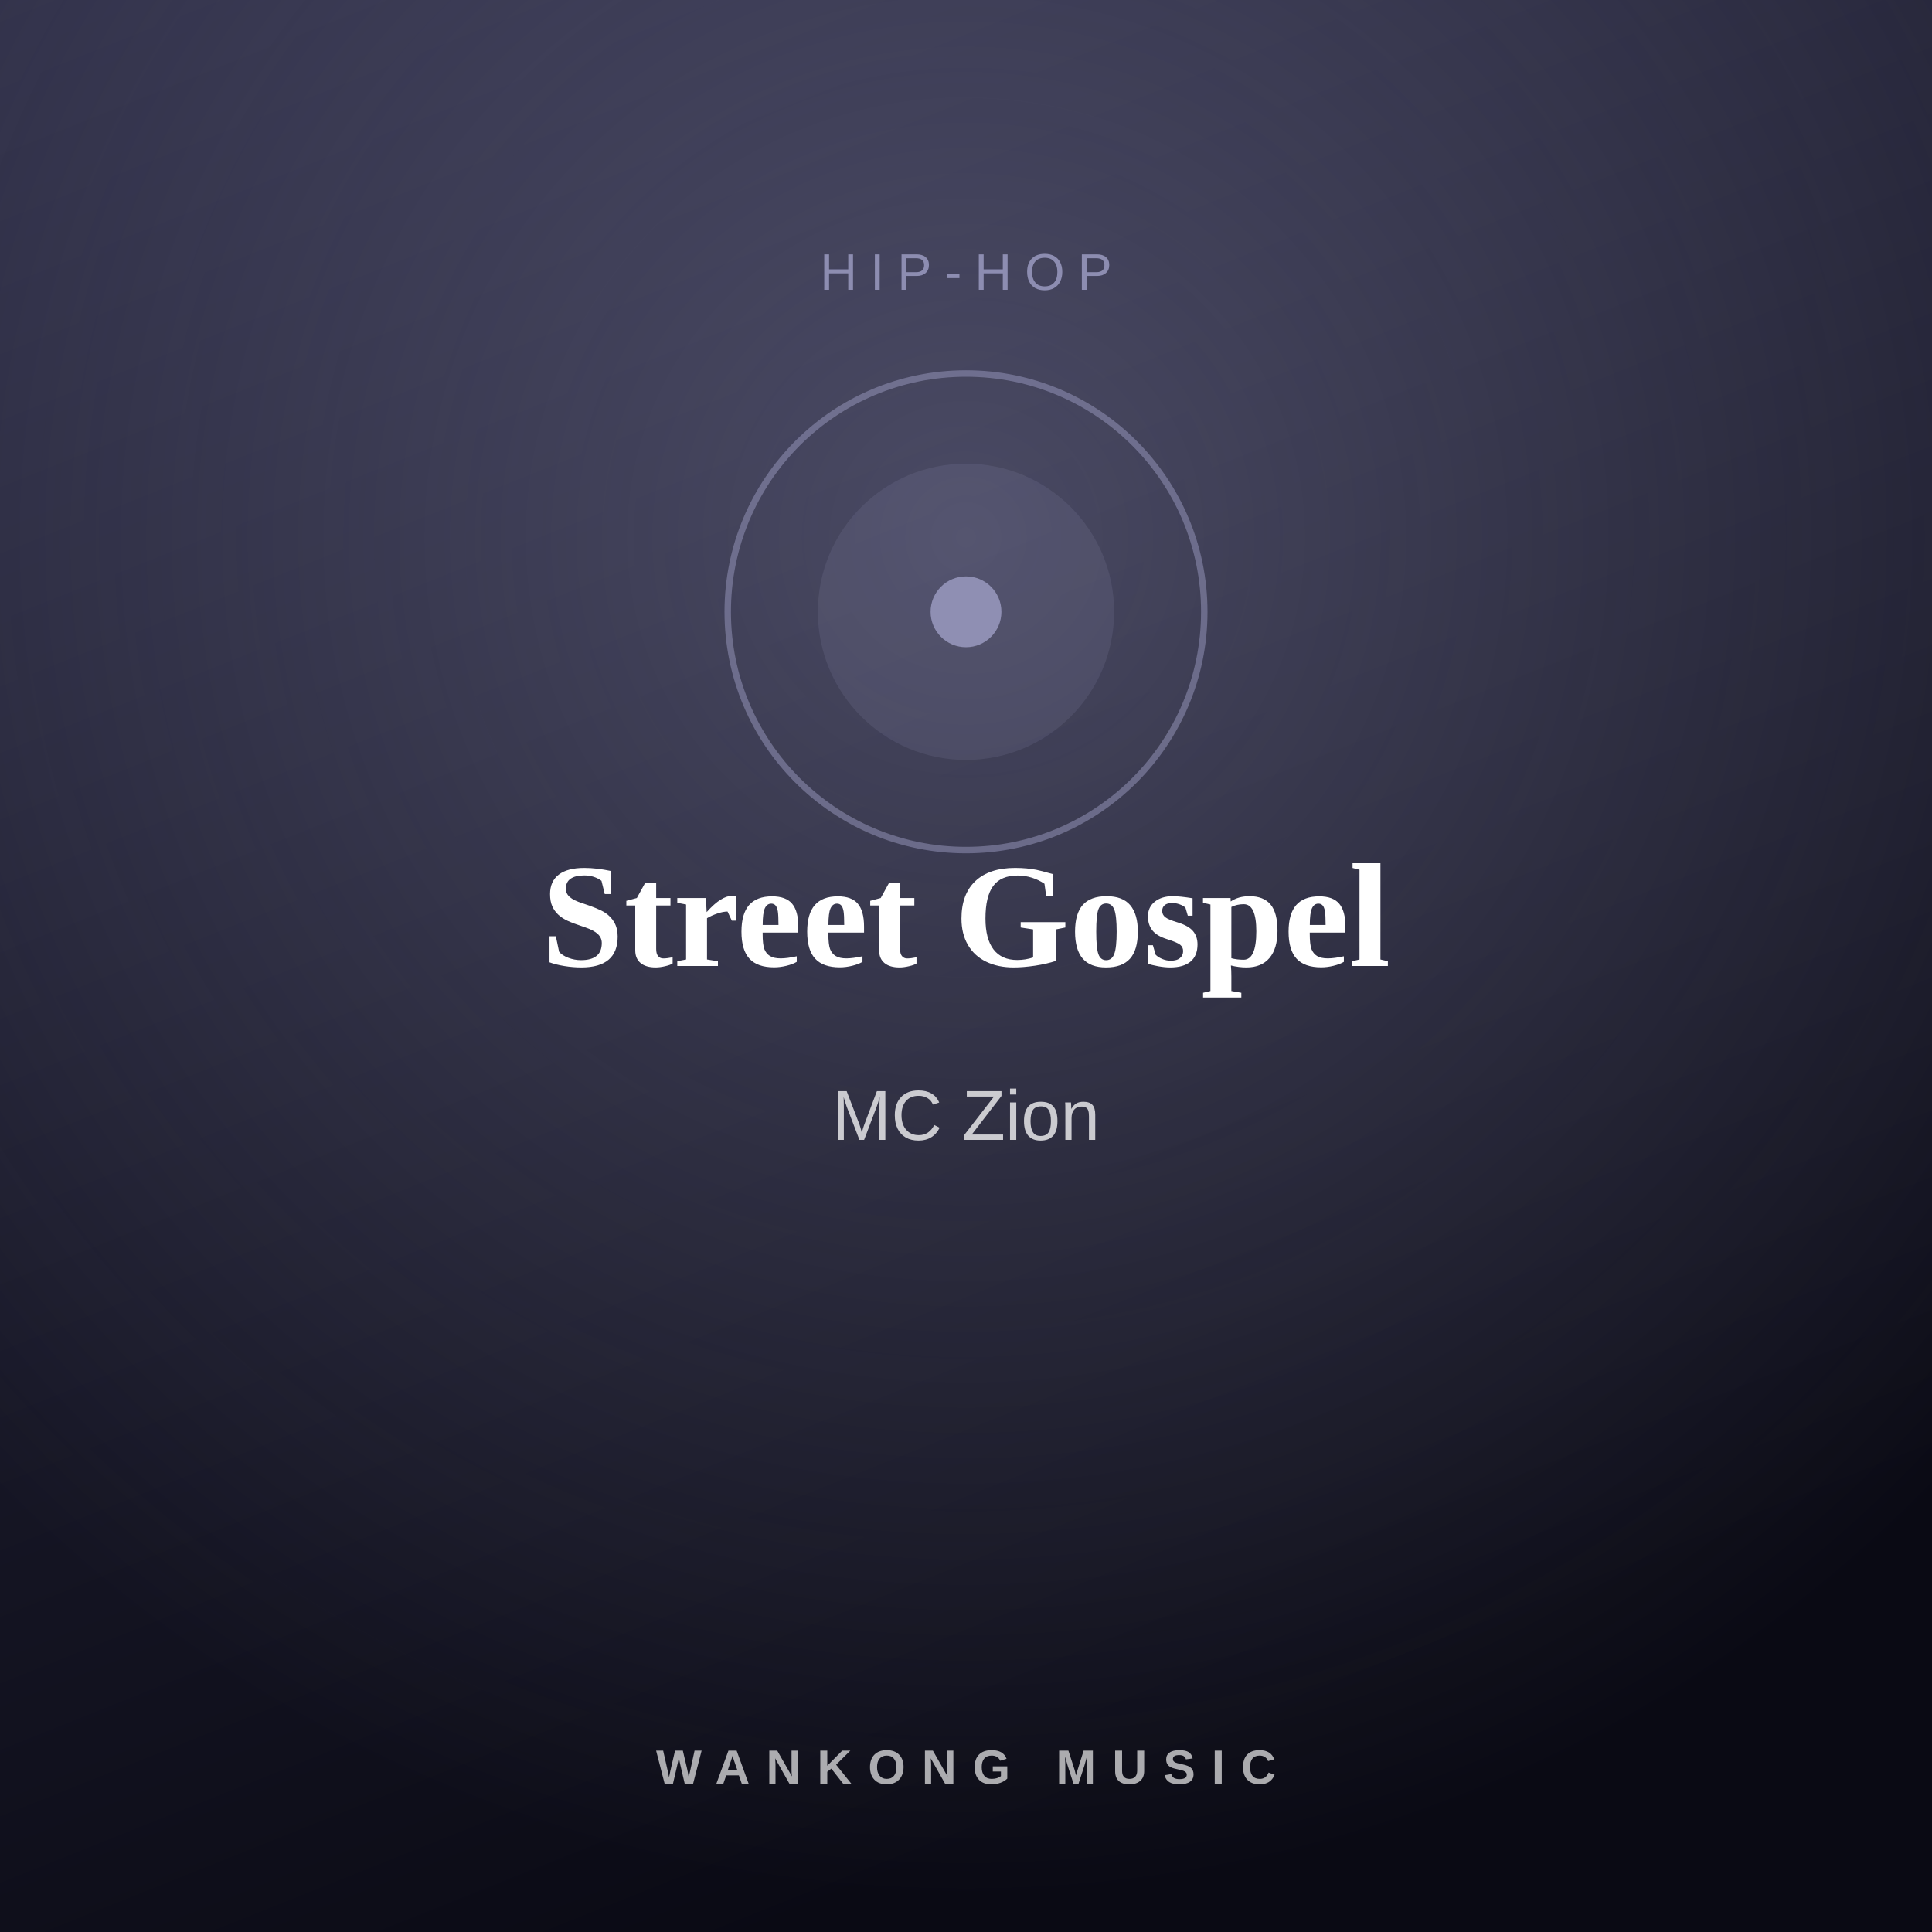
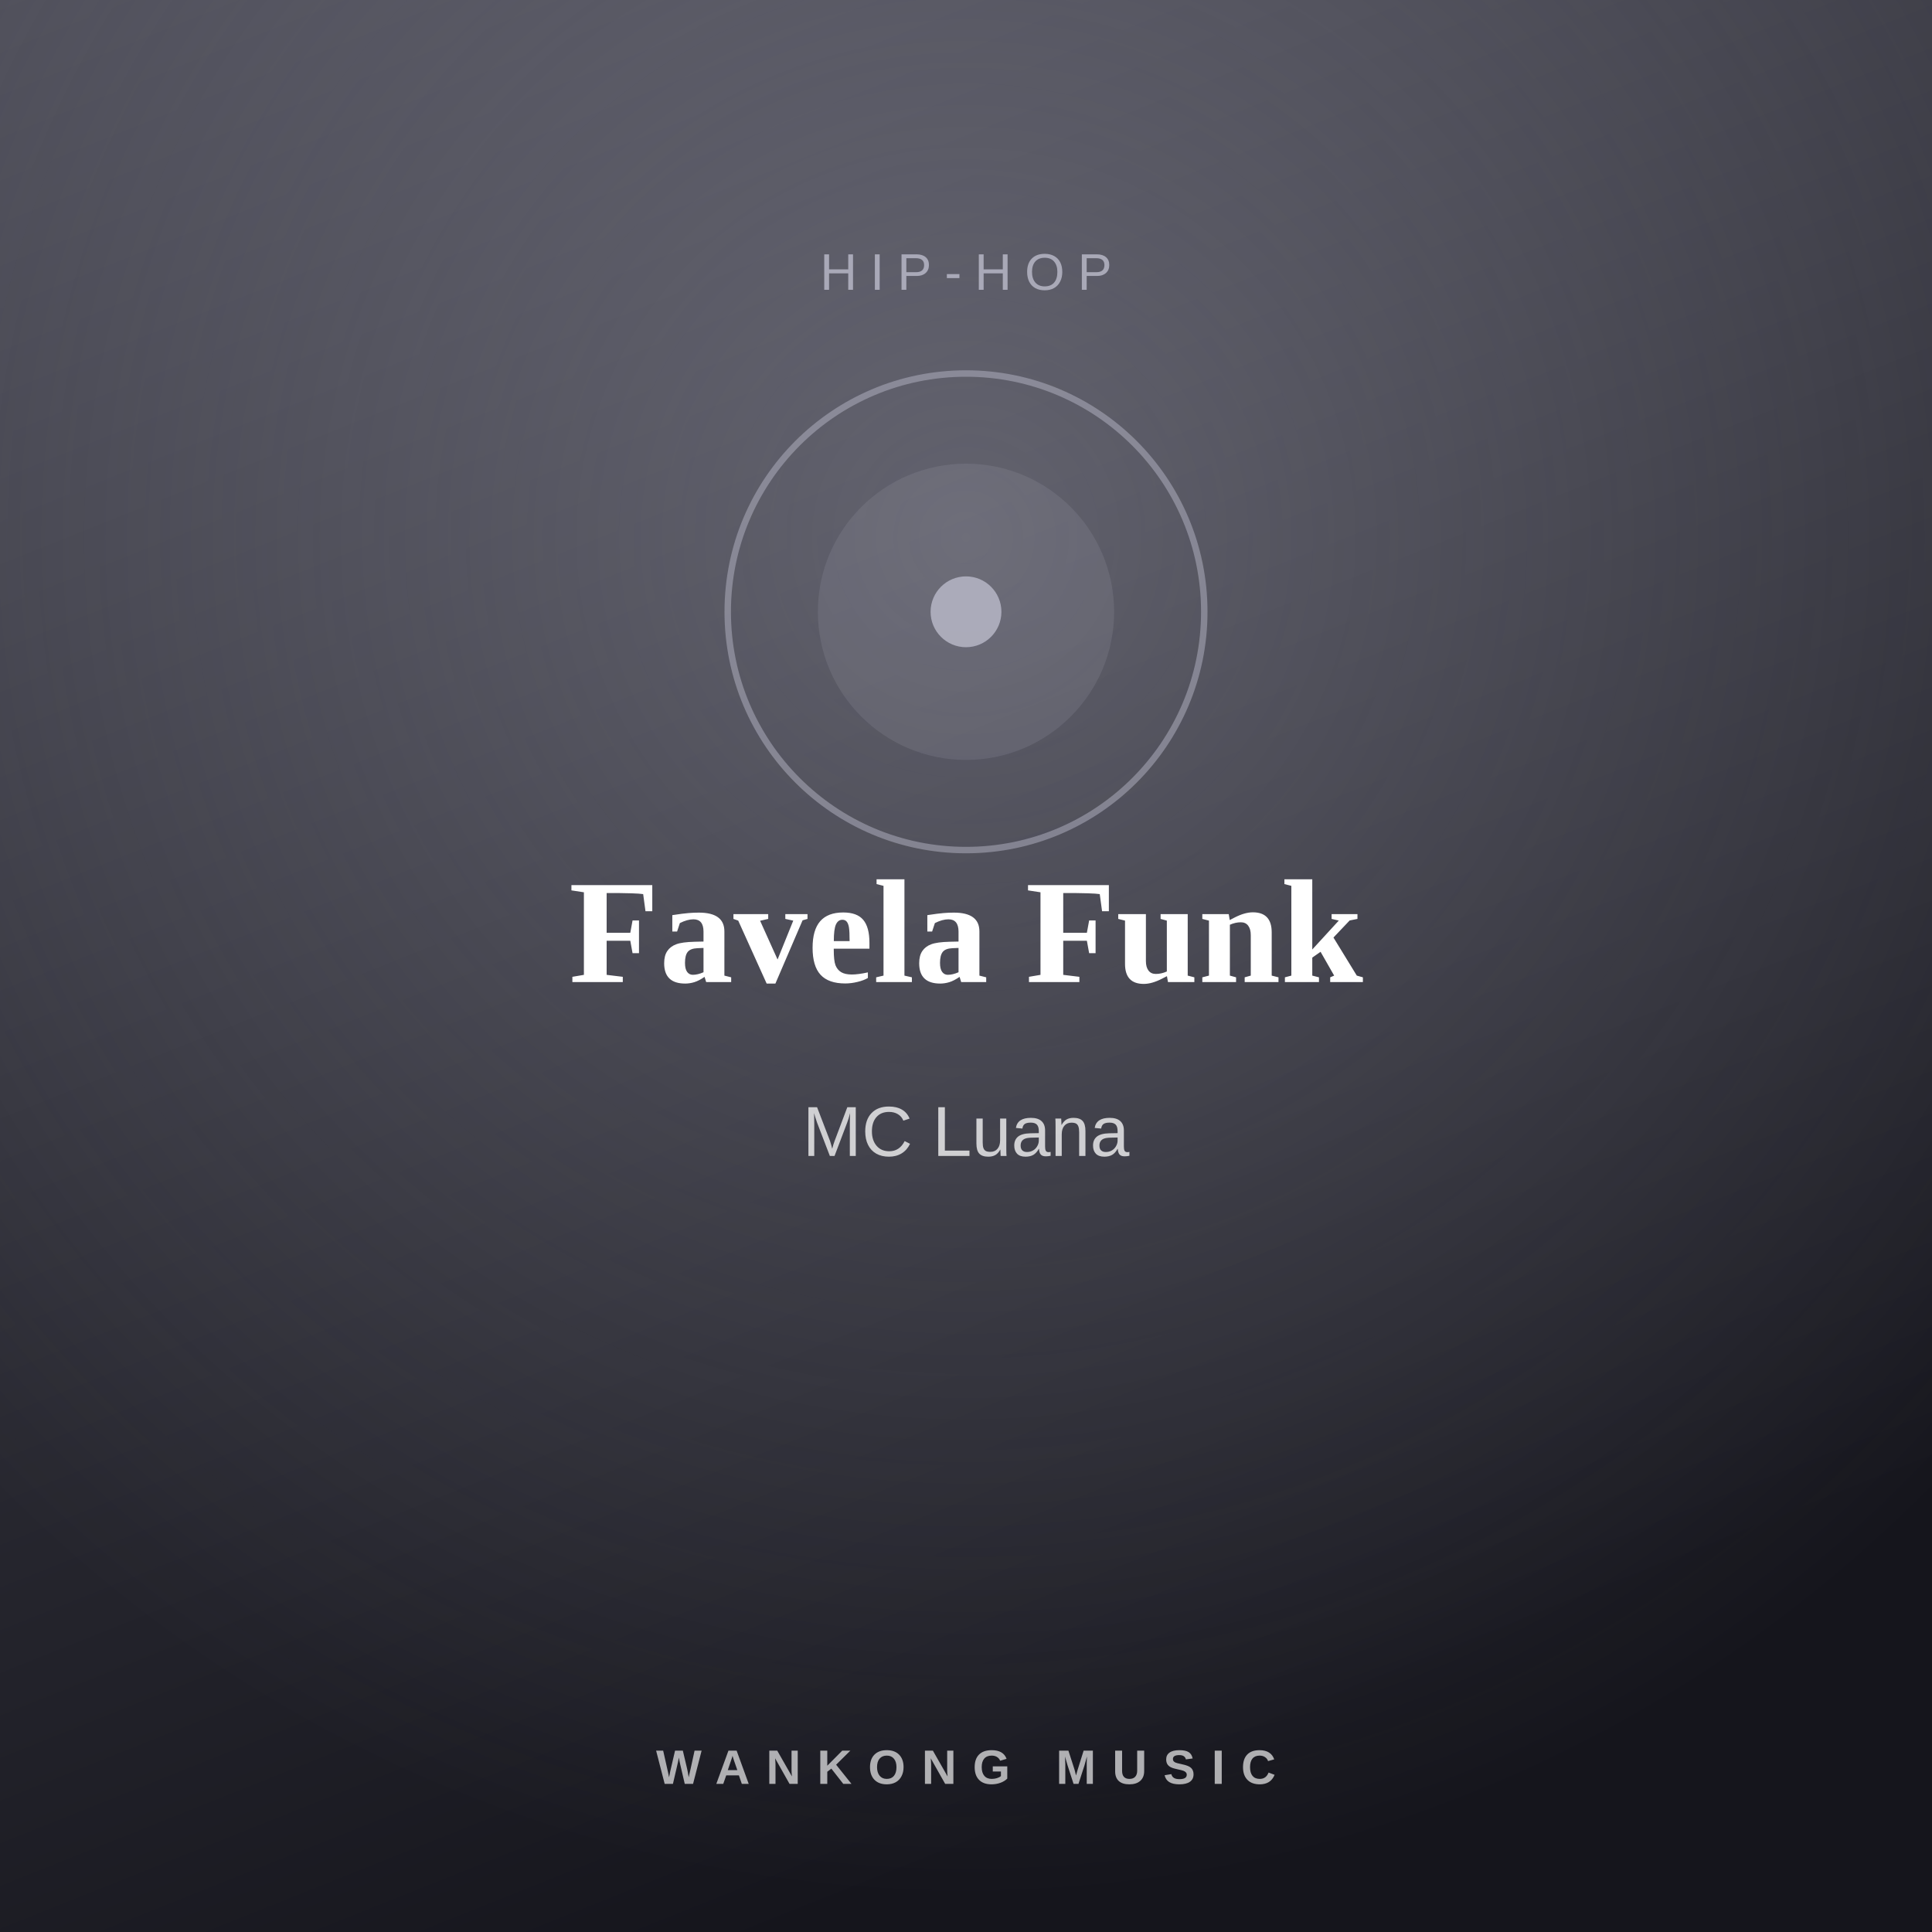
<svg xmlns="http://www.w3.org/2000/svg" width="600" height="600" viewBox="0 0 600 600" font-family="Georgia, 'Times New Roman', serif">
  <defs>
    <linearGradient id="g" x1="0" y1="0" x2="0.4" y2="1">
-       <stop offset="0" stop-color="#2C2C44" />
-       <stop offset="1" stop-color="#0A0A14" />
+       <stop offset="0" stop-color="#4A4A55" />
+       <stop offset="1" stop-color="#15151C" />
    </linearGradient>
    <radialGradient id="glow" cx="0.5" cy="0.28" r="0.7">
-       <stop offset="0" stop-color="#9A9AC0" stop-opacity="0.35" />
-       <stop offset="1" stop-color="#9A9AC0" stop-opacity="0" />
+       <stop offset="0" stop-color="#B6B6C6" stop-opacity="0.35" />
+       <stop offset="1" stop-color="#B6B6C6" stop-opacity="0" />
    </radialGradient>
  </defs>
  <rect width="600" height="600" fill="url(#g)" />
  <rect width="600" height="600" fill="url(#glow)" />
-   <circle cx="300.0" cy="190" r="74" fill="none" stroke="#9A9AC0" stroke-width="2" opacity="0.5" />
-   <circle cx="300.0" cy="190" r="46" fill="#9A9AC0" opacity="0.14" />
-   <circle cx="300.0" cy="190" r="11" fill="#9A9AC0" opacity="0.85" />
-   <text x="300.0" y="90" fill="#9A9AC0" font-size="16" letter-spacing="4" text-anchor="middle" font-family="Arial, sans-serif" opacity="0.85">HIP-HOP</text>
-   <text x="300.0" y="300" fill="#ffffff" font-size="46" font-weight="bold" text-anchor="middle" style="paint-order:stroke">
-     <tspan x="300.0" dy="0">Street Gospel</tspan>
+   <circle cx="300.0" cy="190" r="74" fill="none" stroke="#B6B6C6" stroke-width="2" opacity="0.5" />
+   <circle cx="300.0" cy="190" r="46" fill="#B6B6C6" opacity="0.14" />
+   <circle cx="300.0" cy="190" r="11" fill="#B6B6C6" opacity="0.85" />
+   <text x="300.0" y="90" fill="#B6B6C6" font-size="16" letter-spacing="4" text-anchor="middle" font-family="Arial, sans-serif" opacity="0.85">HIP-HOP</text>
+   <text x="300.0" y="305" fill="#ffffff" font-size="46" font-weight="bold" text-anchor="middle" style="paint-order:stroke">
+     <tspan x="300.0" dy="0">Favela Funk</tspan>
  </text>
-   <text x="300.0" y="354" fill="#ffffff" font-size="22" text-anchor="middle" opacity="0.75" font-family="Arial, sans-serif">MC Zion</text>
+   <text x="300.0" y="359" fill="#ffffff" font-size="22" text-anchor="middle" opacity="0.75" font-family="Arial, sans-serif">MC Luana</text>
  <text x="300.0" y="554" fill="#ffffff" font-size="15" letter-spacing="5" text-anchor="middle" font-family="Arial, sans-serif" font-weight="bold" opacity="0.65">WANKONG MUSIC</text>
</svg>
